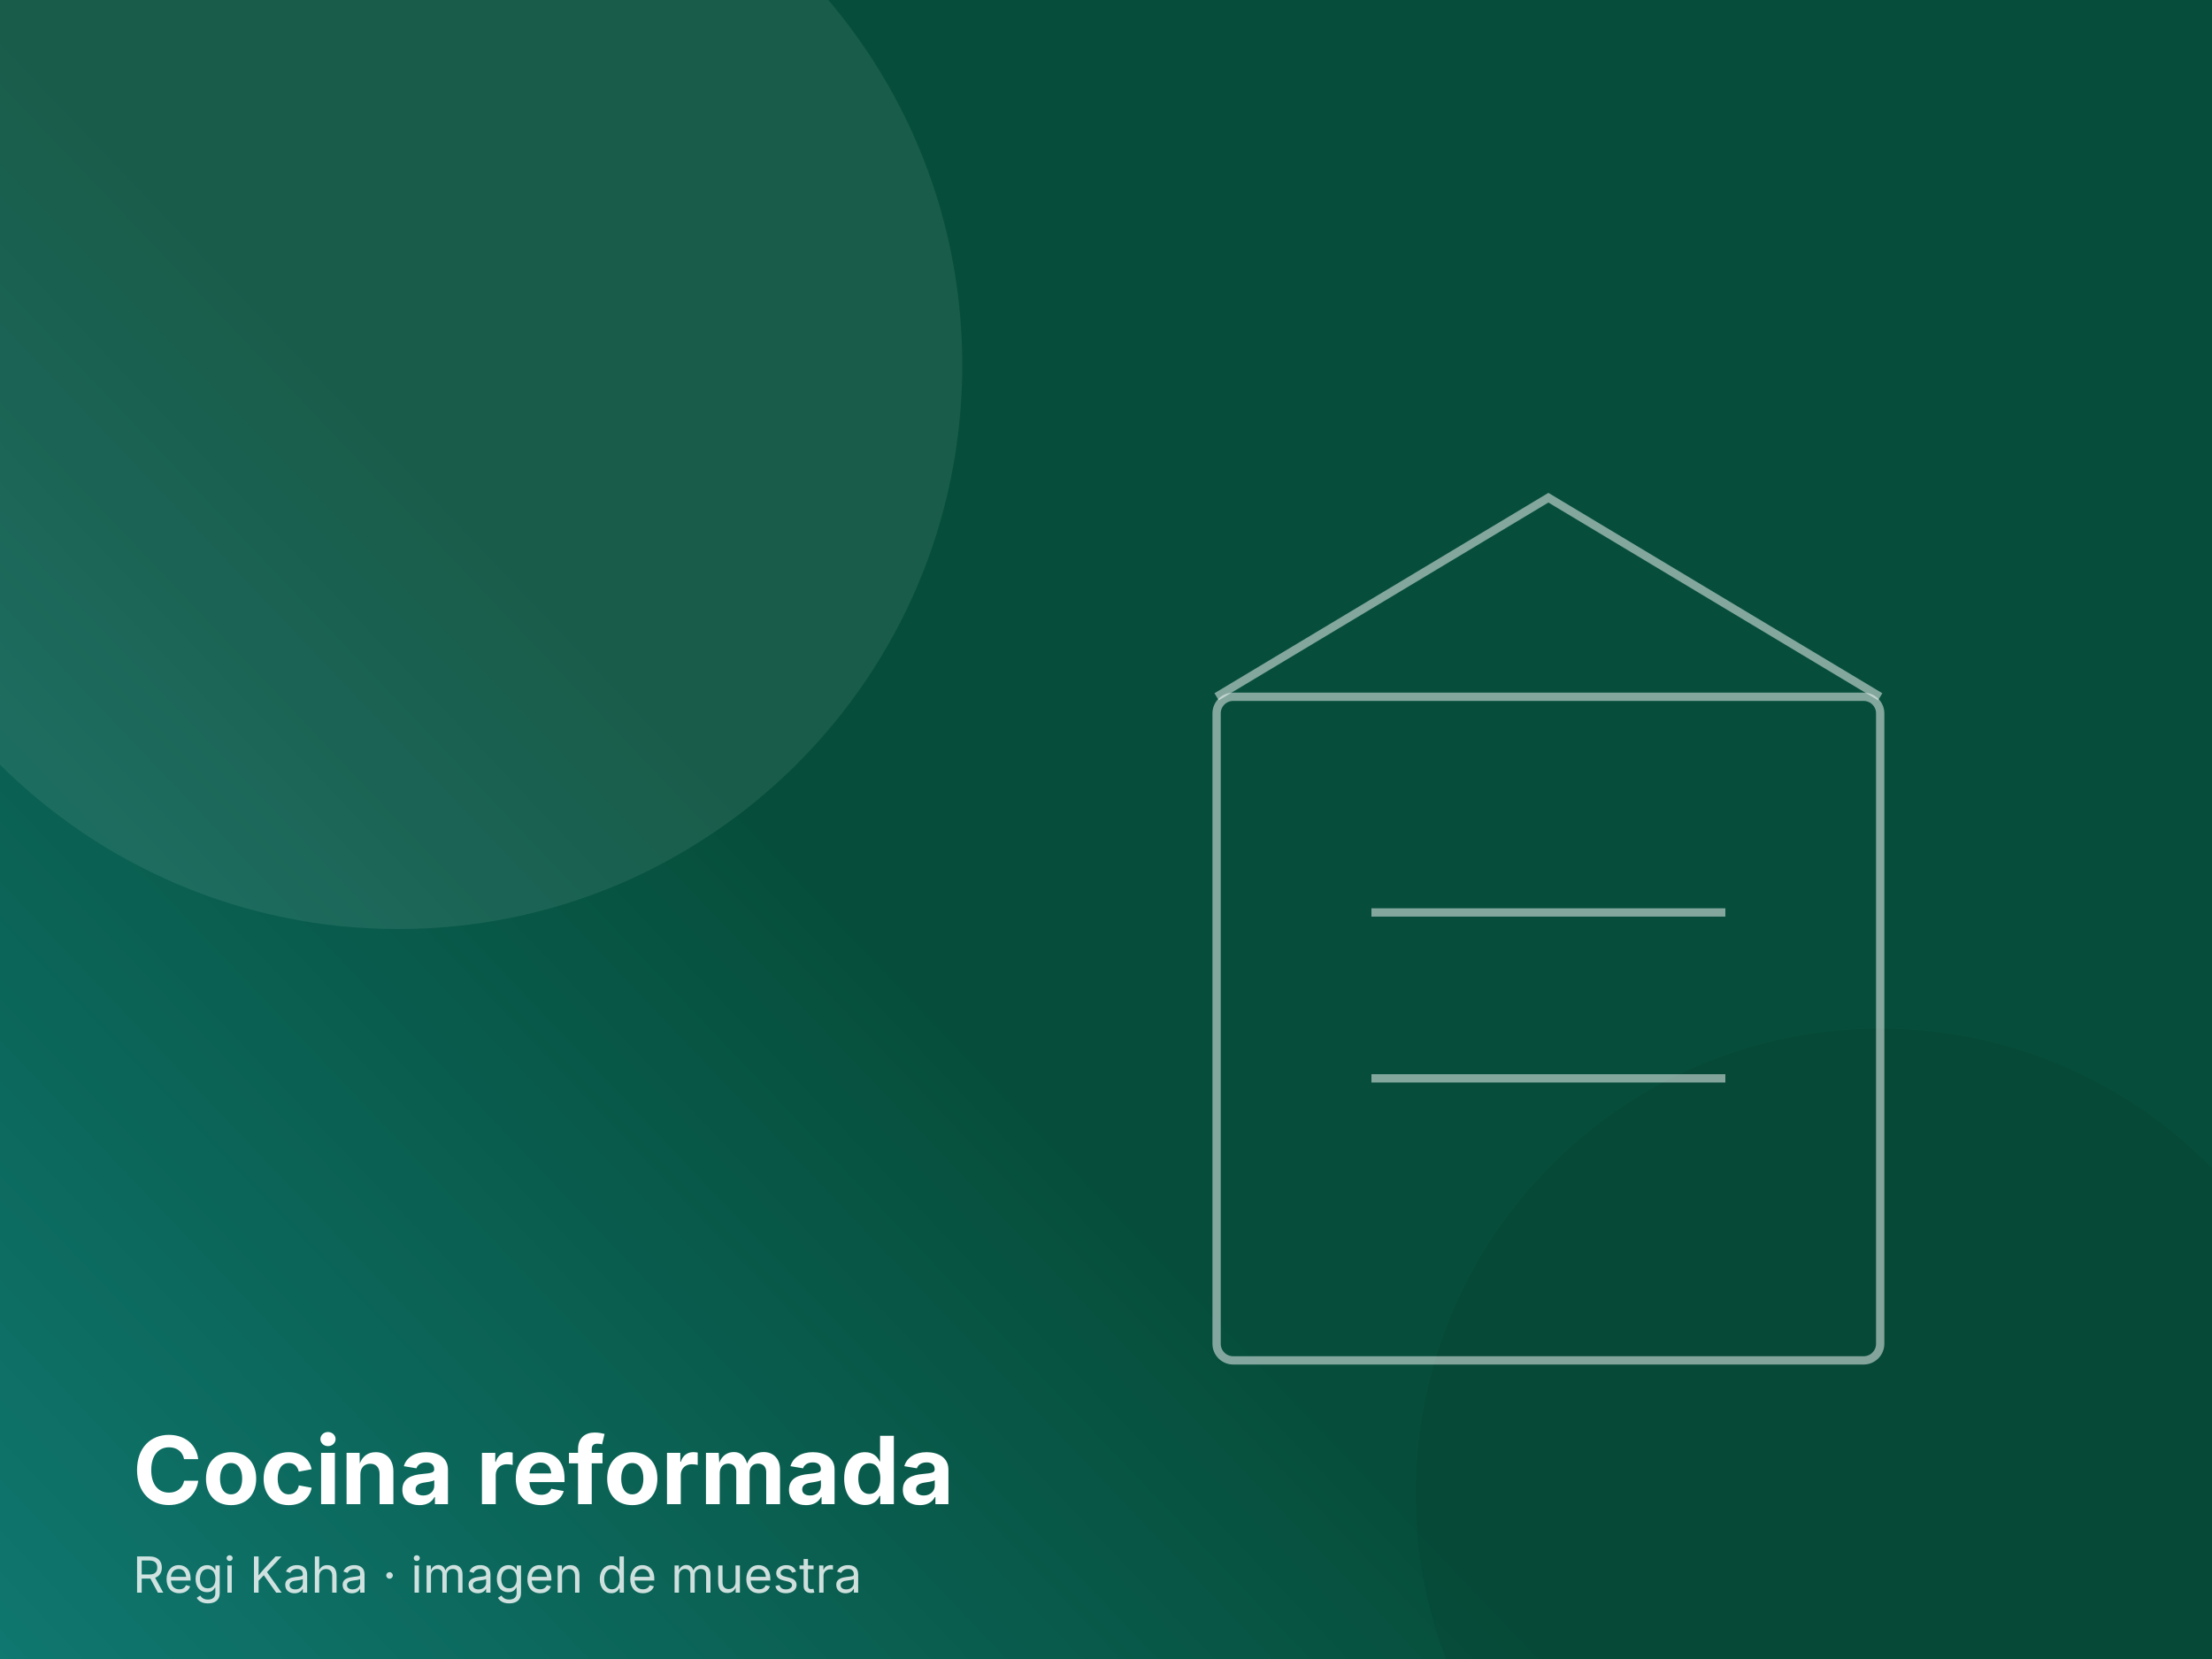
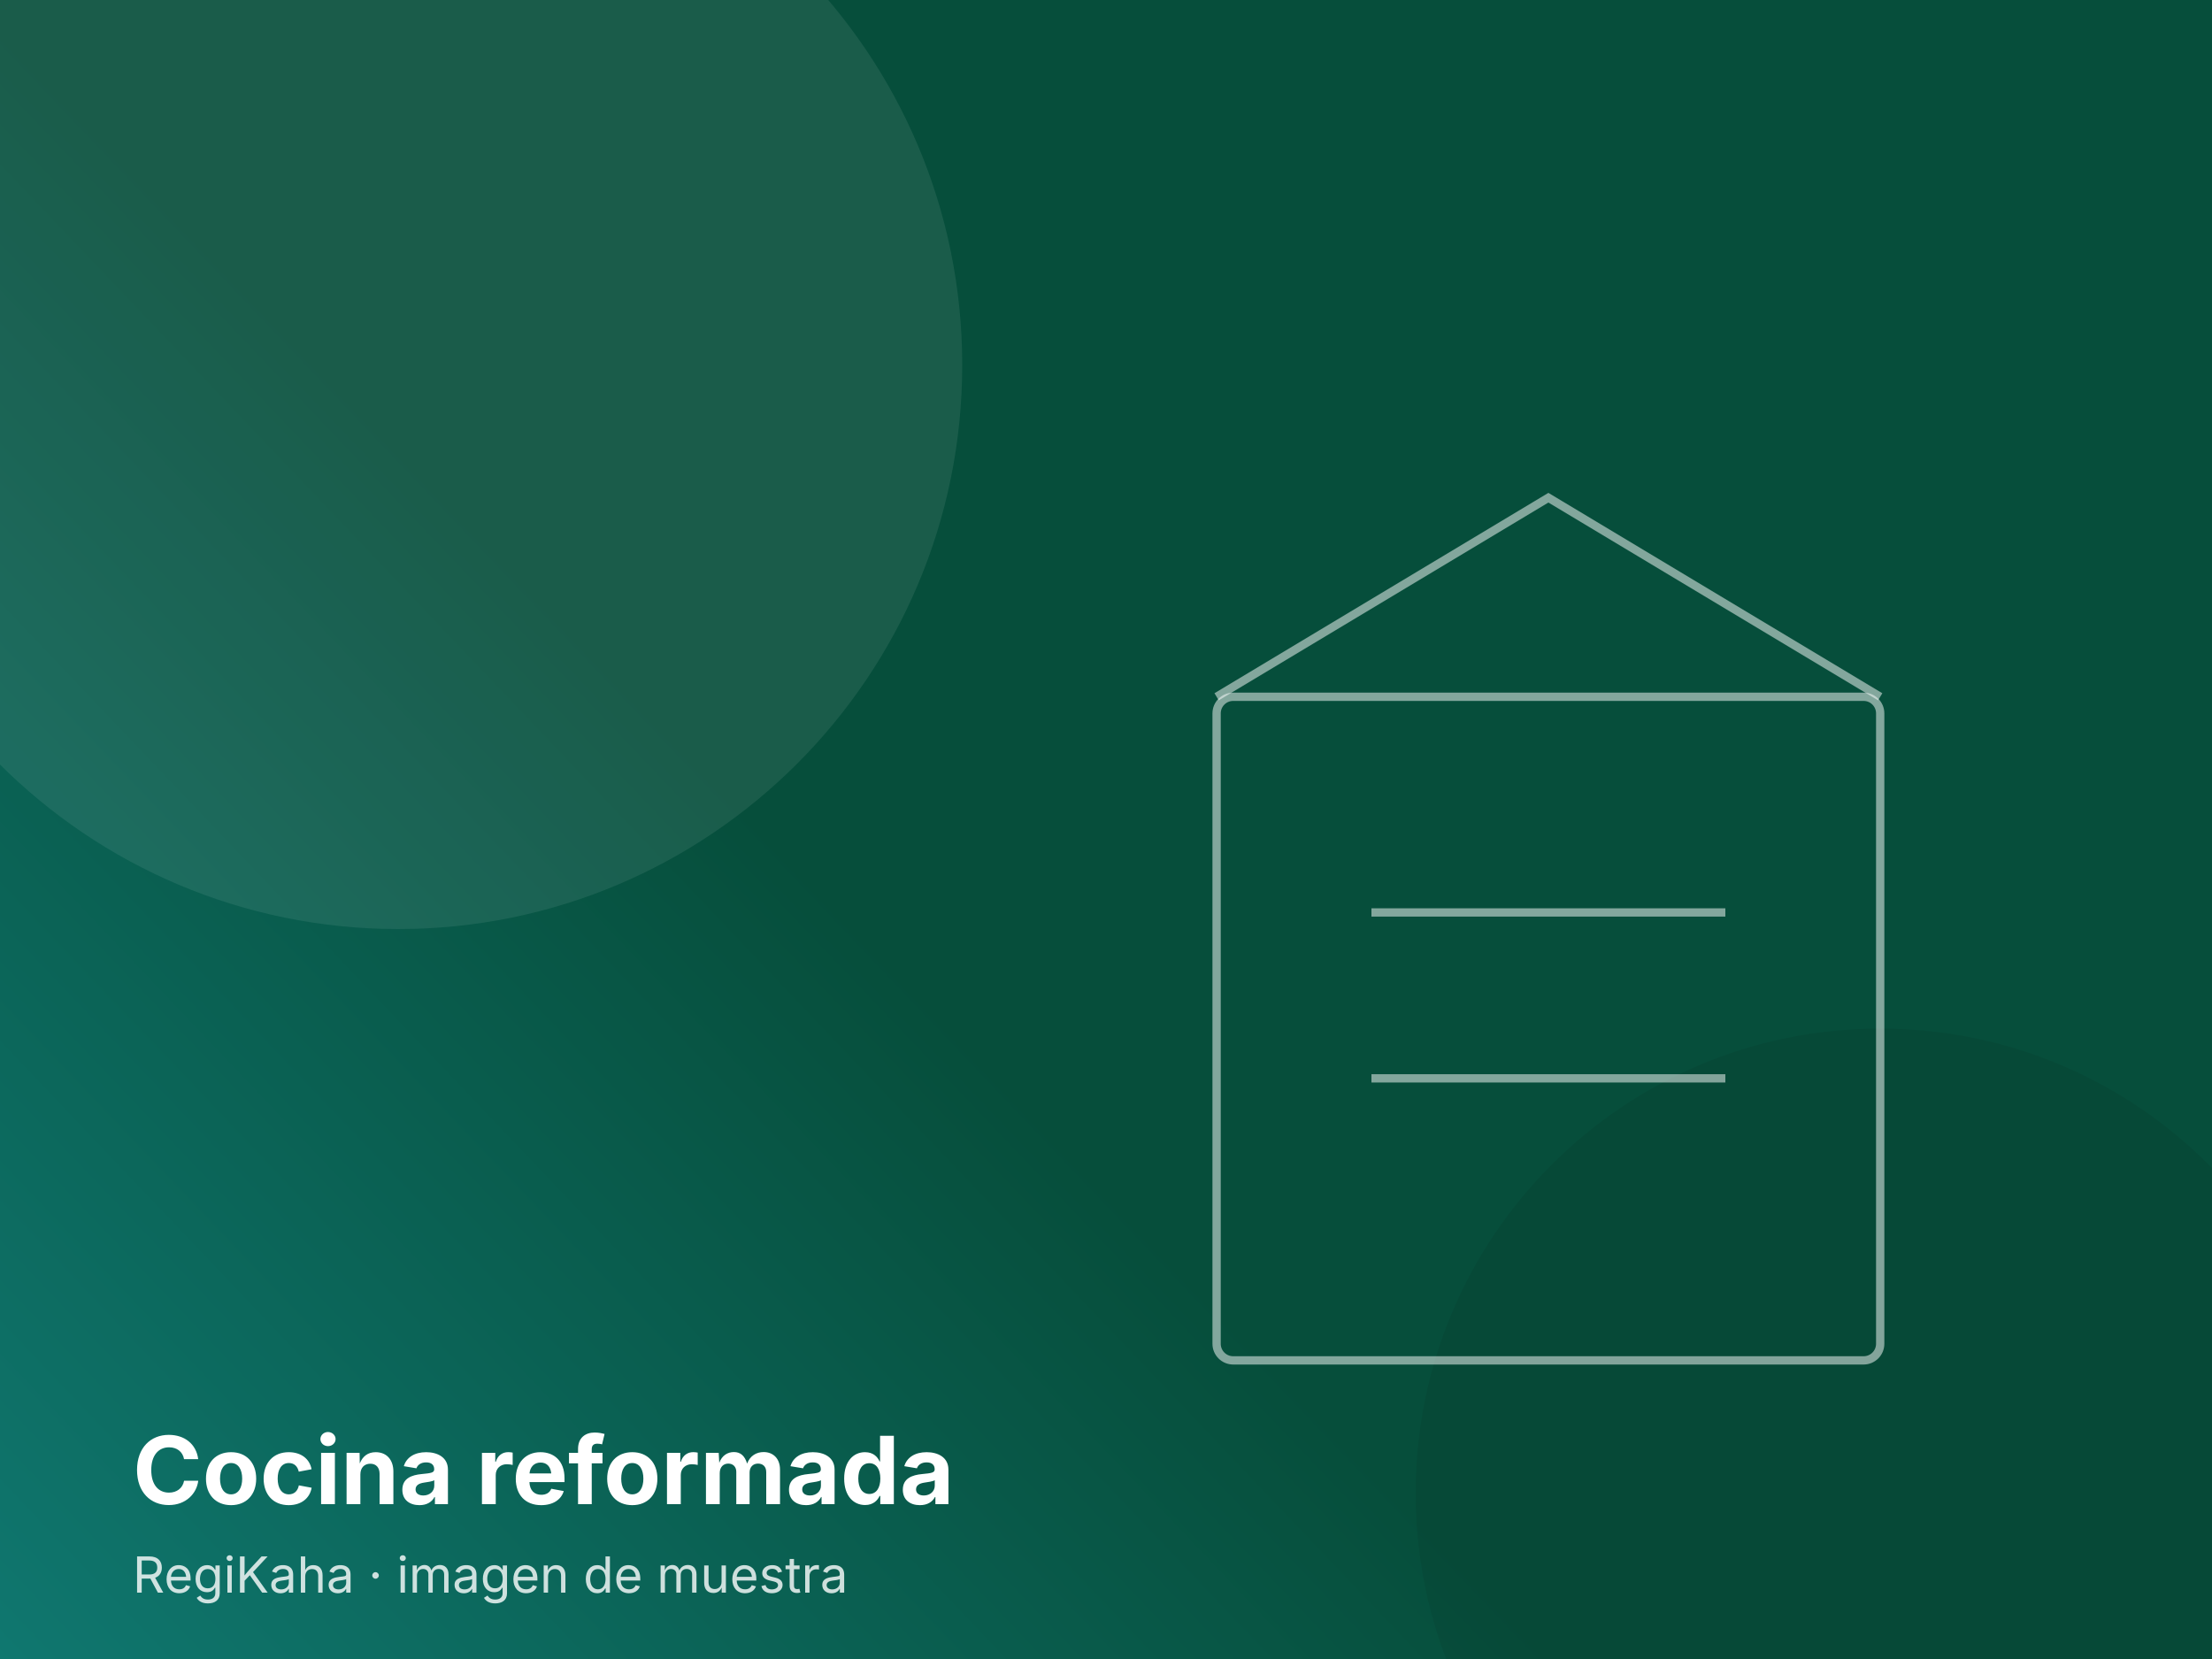
<svg xmlns="http://www.w3.org/2000/svg" width="800" height="600" viewBox="0 0 800 600">
  <defs>
    <linearGradient id="cg" gradientTransform="rotate(145)">
      <stop offset="0" stop-color="#064E3B" />
      <stop offset="0.55" stop-color="#0F766E" />
      <stop offset="1" stop-color="#14B8A6" />
    </linearGradient>
  </defs>
  <rect width="800" height="600" fill="url(#cg)" />
  <circle cx="144" cy="132" r="204" fill="rgba(255,255,255,0.08)" />
  <circle cx="680" cy="540" r="168" fill="rgba(0,0,0,0.07)" />
  <g stroke="rgba(255,255,255,0.5)" stroke-width="3" fill="none">
    <rect x="440" y="252" width="240" height="240" rx="6" />
    <path d="M440 252 L560 180 L680 252" />
    <line x1="496" y1="330" x2="624" y2="330" />
    <line x1="496" y1="390" x2="624" y2="390" />
  </g>
  <text x="48" y="544" font-family="Inter, sans-serif" font-size="34" font-weight="700" fill="#fff">Cocina reformada</text>
-   <text x="48" y="576" font-family="Inter, sans-serif" font-size="18" fill="rgba(255,255,255,0.8)">Regi Kaha · imagen de muestra</text>
+   <text x="48" y="576" font-family="Inter, sans-serif" font-size="18" fill="rgba(255,255,255,0.8)">RegiKaha · imagen de muestra</text>
</svg>
